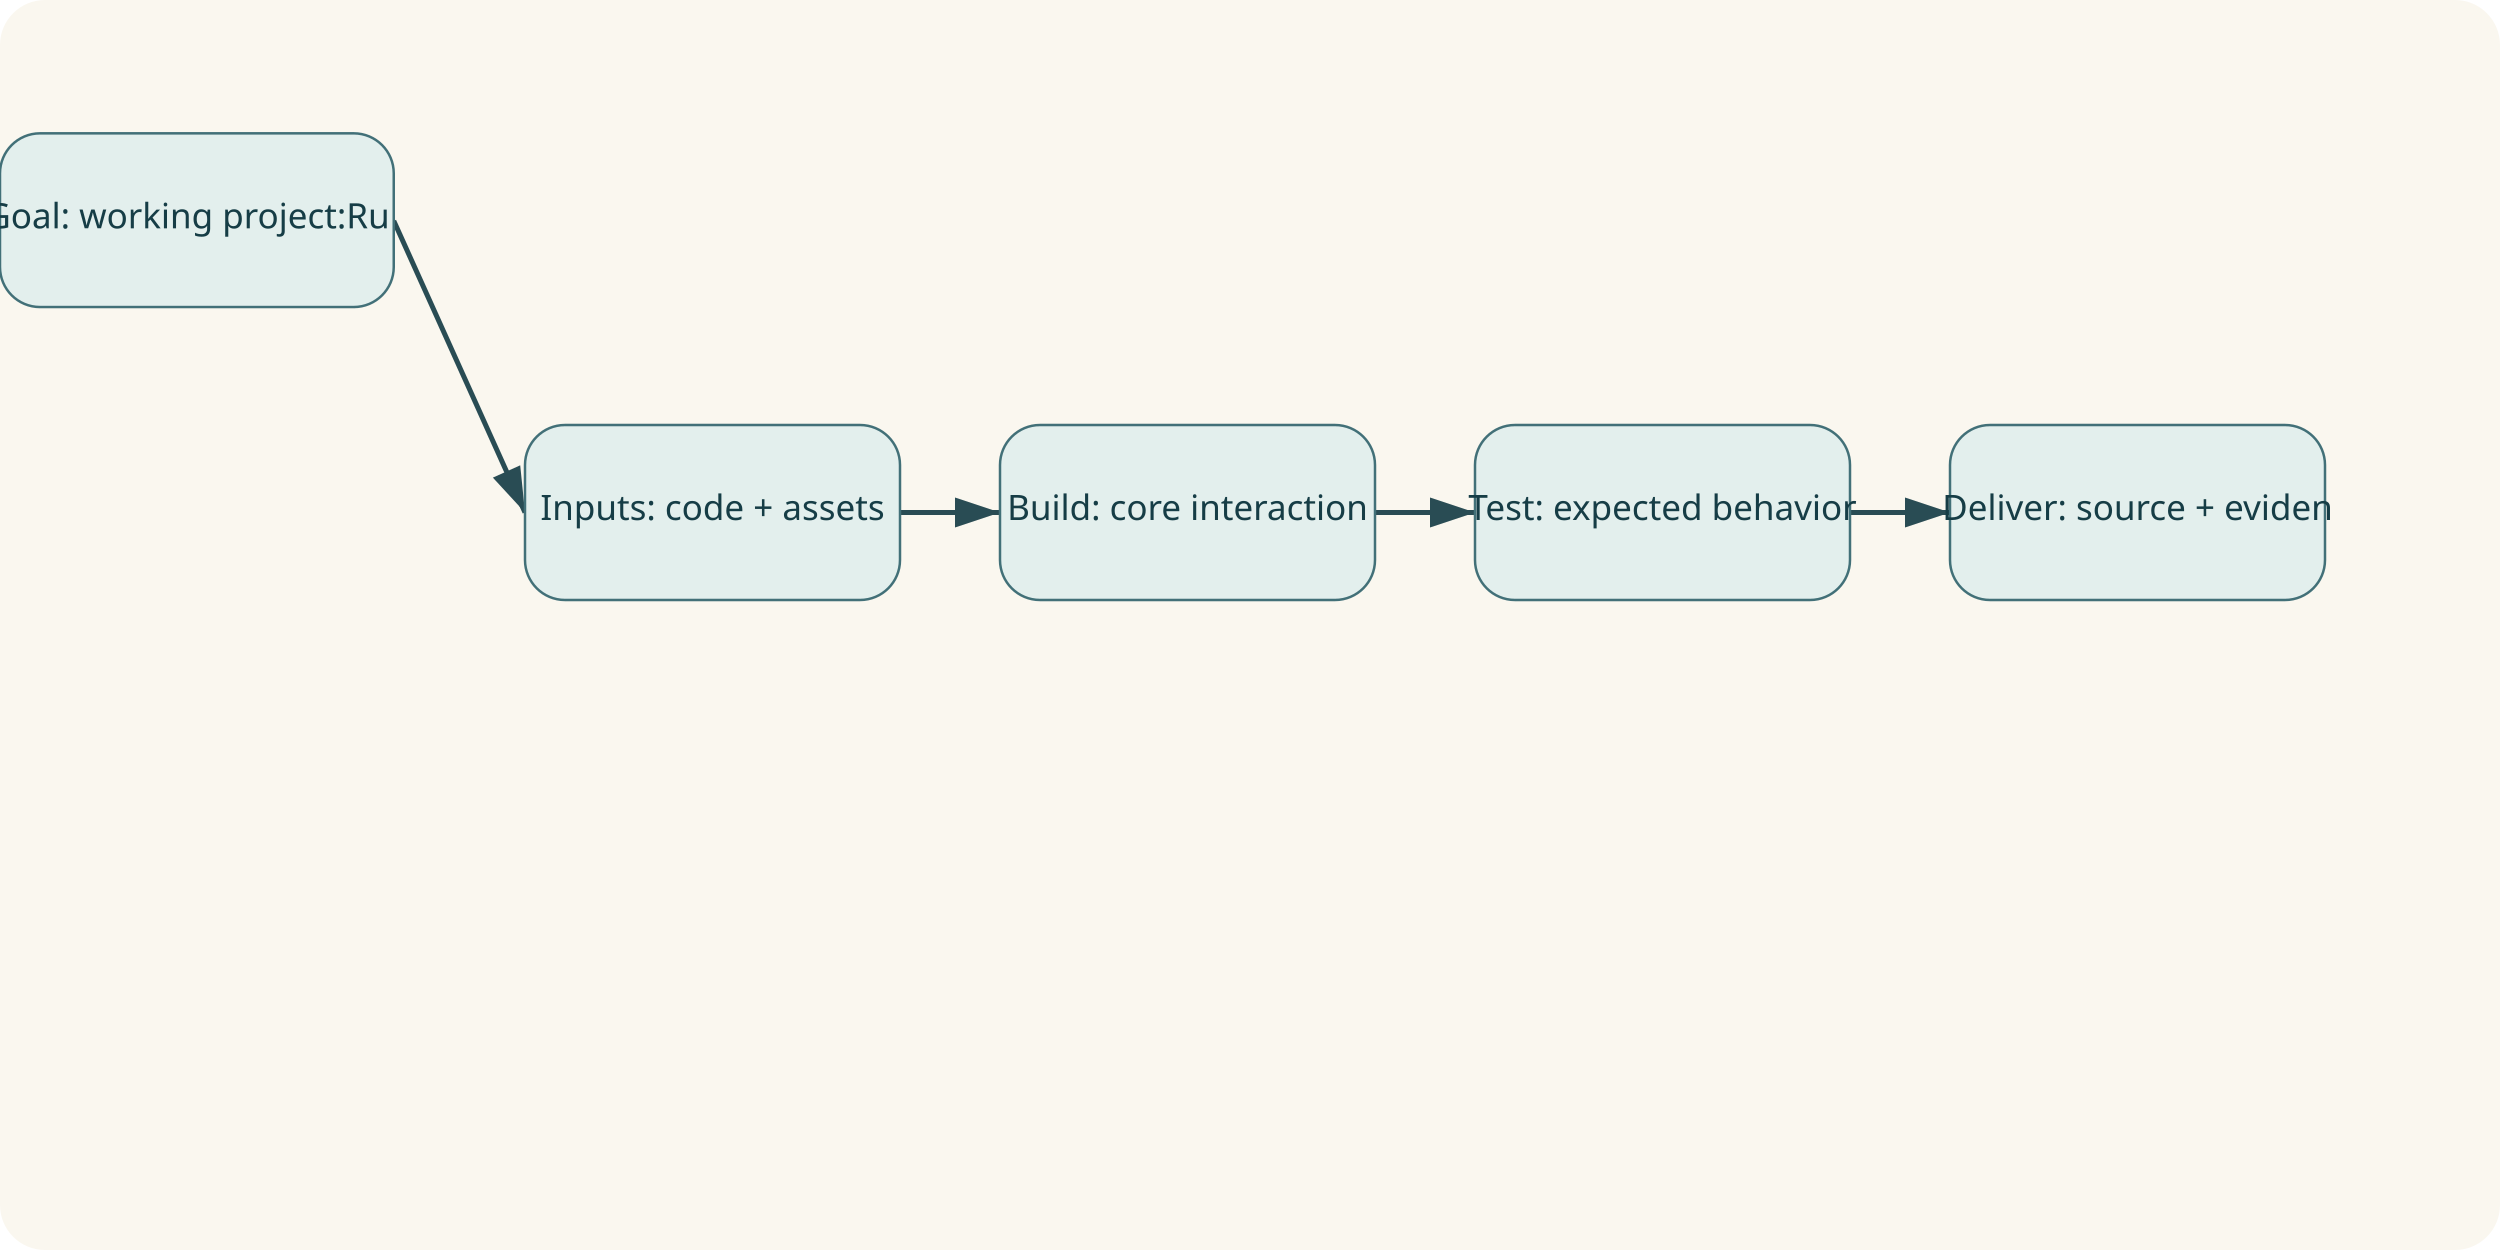
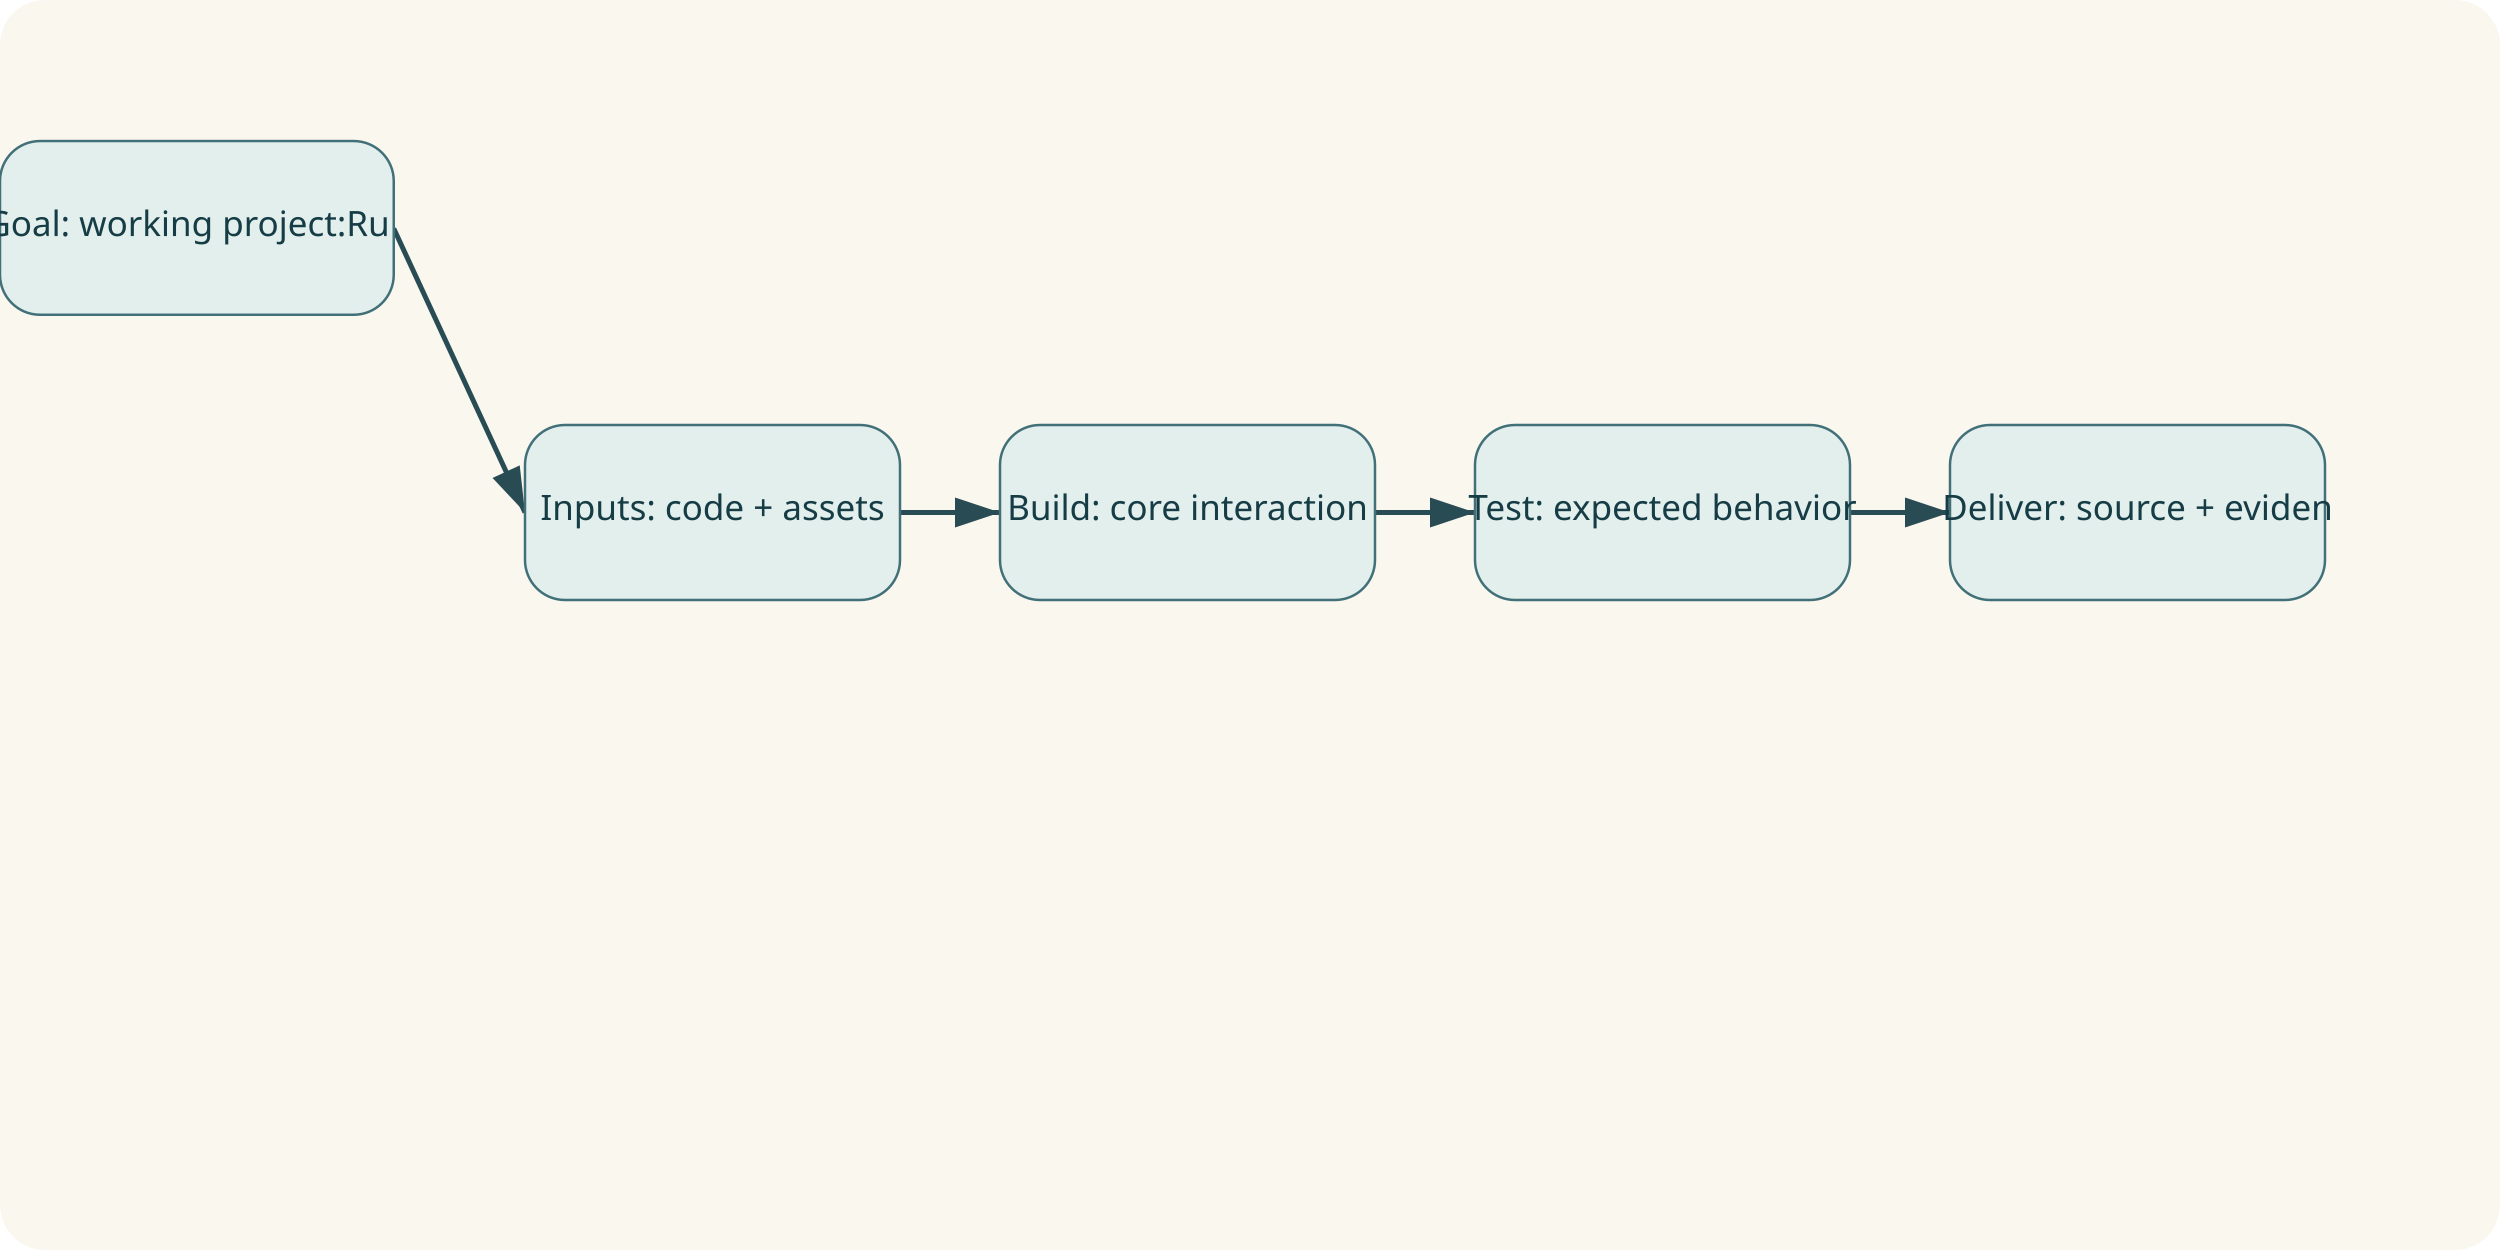
<svg xmlns="http://www.w3.org/2000/svg" viewBox="0 0 1000 500" role="img" aria-label="Project whiteboard">
  <defs>
    <marker id="arrow" markerWidth="10" markerHeight="10" refX="9" refY="3" orient="auto">
      <path d="M0,0 L9,3 L0,6" fill="#294c54" />
    </marker>
  </defs>
  <rect width="1000" height="500" rx="18" fill="#faf7ef" />
-   <path d="M157.5,88.333 L210,205" stroke="#294c54" stroke-width="2" marker-end="url(#arrow)" />
+   <path d="M157.5,91.418 L210,205" stroke="#294c54" stroke-width="2" marker-end="url(#arrow)" />
  <path d="M360,205 L400,205" stroke="#294c54" stroke-width="2" marker-end="url(#arrow)" />
  <path d="M550,205 L590,205" stroke="#294c54" stroke-width="2" marker-end="url(#arrow)" />
  <path d="M740,205 L780,205" stroke="#294c54" stroke-width="2" marker-end="url(#arrow)" />
-   <g transform="translate(0 53.33333)">
+   <g transform="translate(0 56.41798)">
    <rect width="157.5" height="69.486" rx="16" fill="#e3efed" stroke="#427078" />
    <text x="75" y="38" text-anchor="middle" font-family="sans-serif" font-size="14" fill="#163d46">Goal: working project:Ru</text>
  </g>
  <g transform="translate(210 170)">
    <rect width="150" height="70" rx="16" fill="#e3efed" stroke="#427078" />
    <text x="75" y="38" text-anchor="middle" font-family="sans-serif" font-size="14" fill="#163d46">Inputs: code + assets</text>
  </g>
  <g transform="translate(400 170)">
    <rect width="150" height="70" rx="16" fill="#e3efed" stroke="#427078" />
    <text x="75" y="38" text-anchor="middle" font-family="sans-serif" font-size="14" fill="#163d46">Build: core interaction</text>
  </g>
  <g transform="translate(590 170)">
    <rect width="150" height="70" rx="16" fill="#e3efed" stroke="#427078" />
    <text x="75" y="38" text-anchor="middle" font-family="sans-serif" font-size="14" fill="#163d46">Test: expected behavior</text>
  </g>
  <g transform="translate(780 170)">
    <rect width="150" height="70" rx="16" fill="#e3efed" stroke="#427078" />
    <text x="75" y="38" text-anchor="middle" font-family="sans-serif" font-size="14" fill="#163d46">Deliver: source + eviden</text>
  </g>
</svg>
